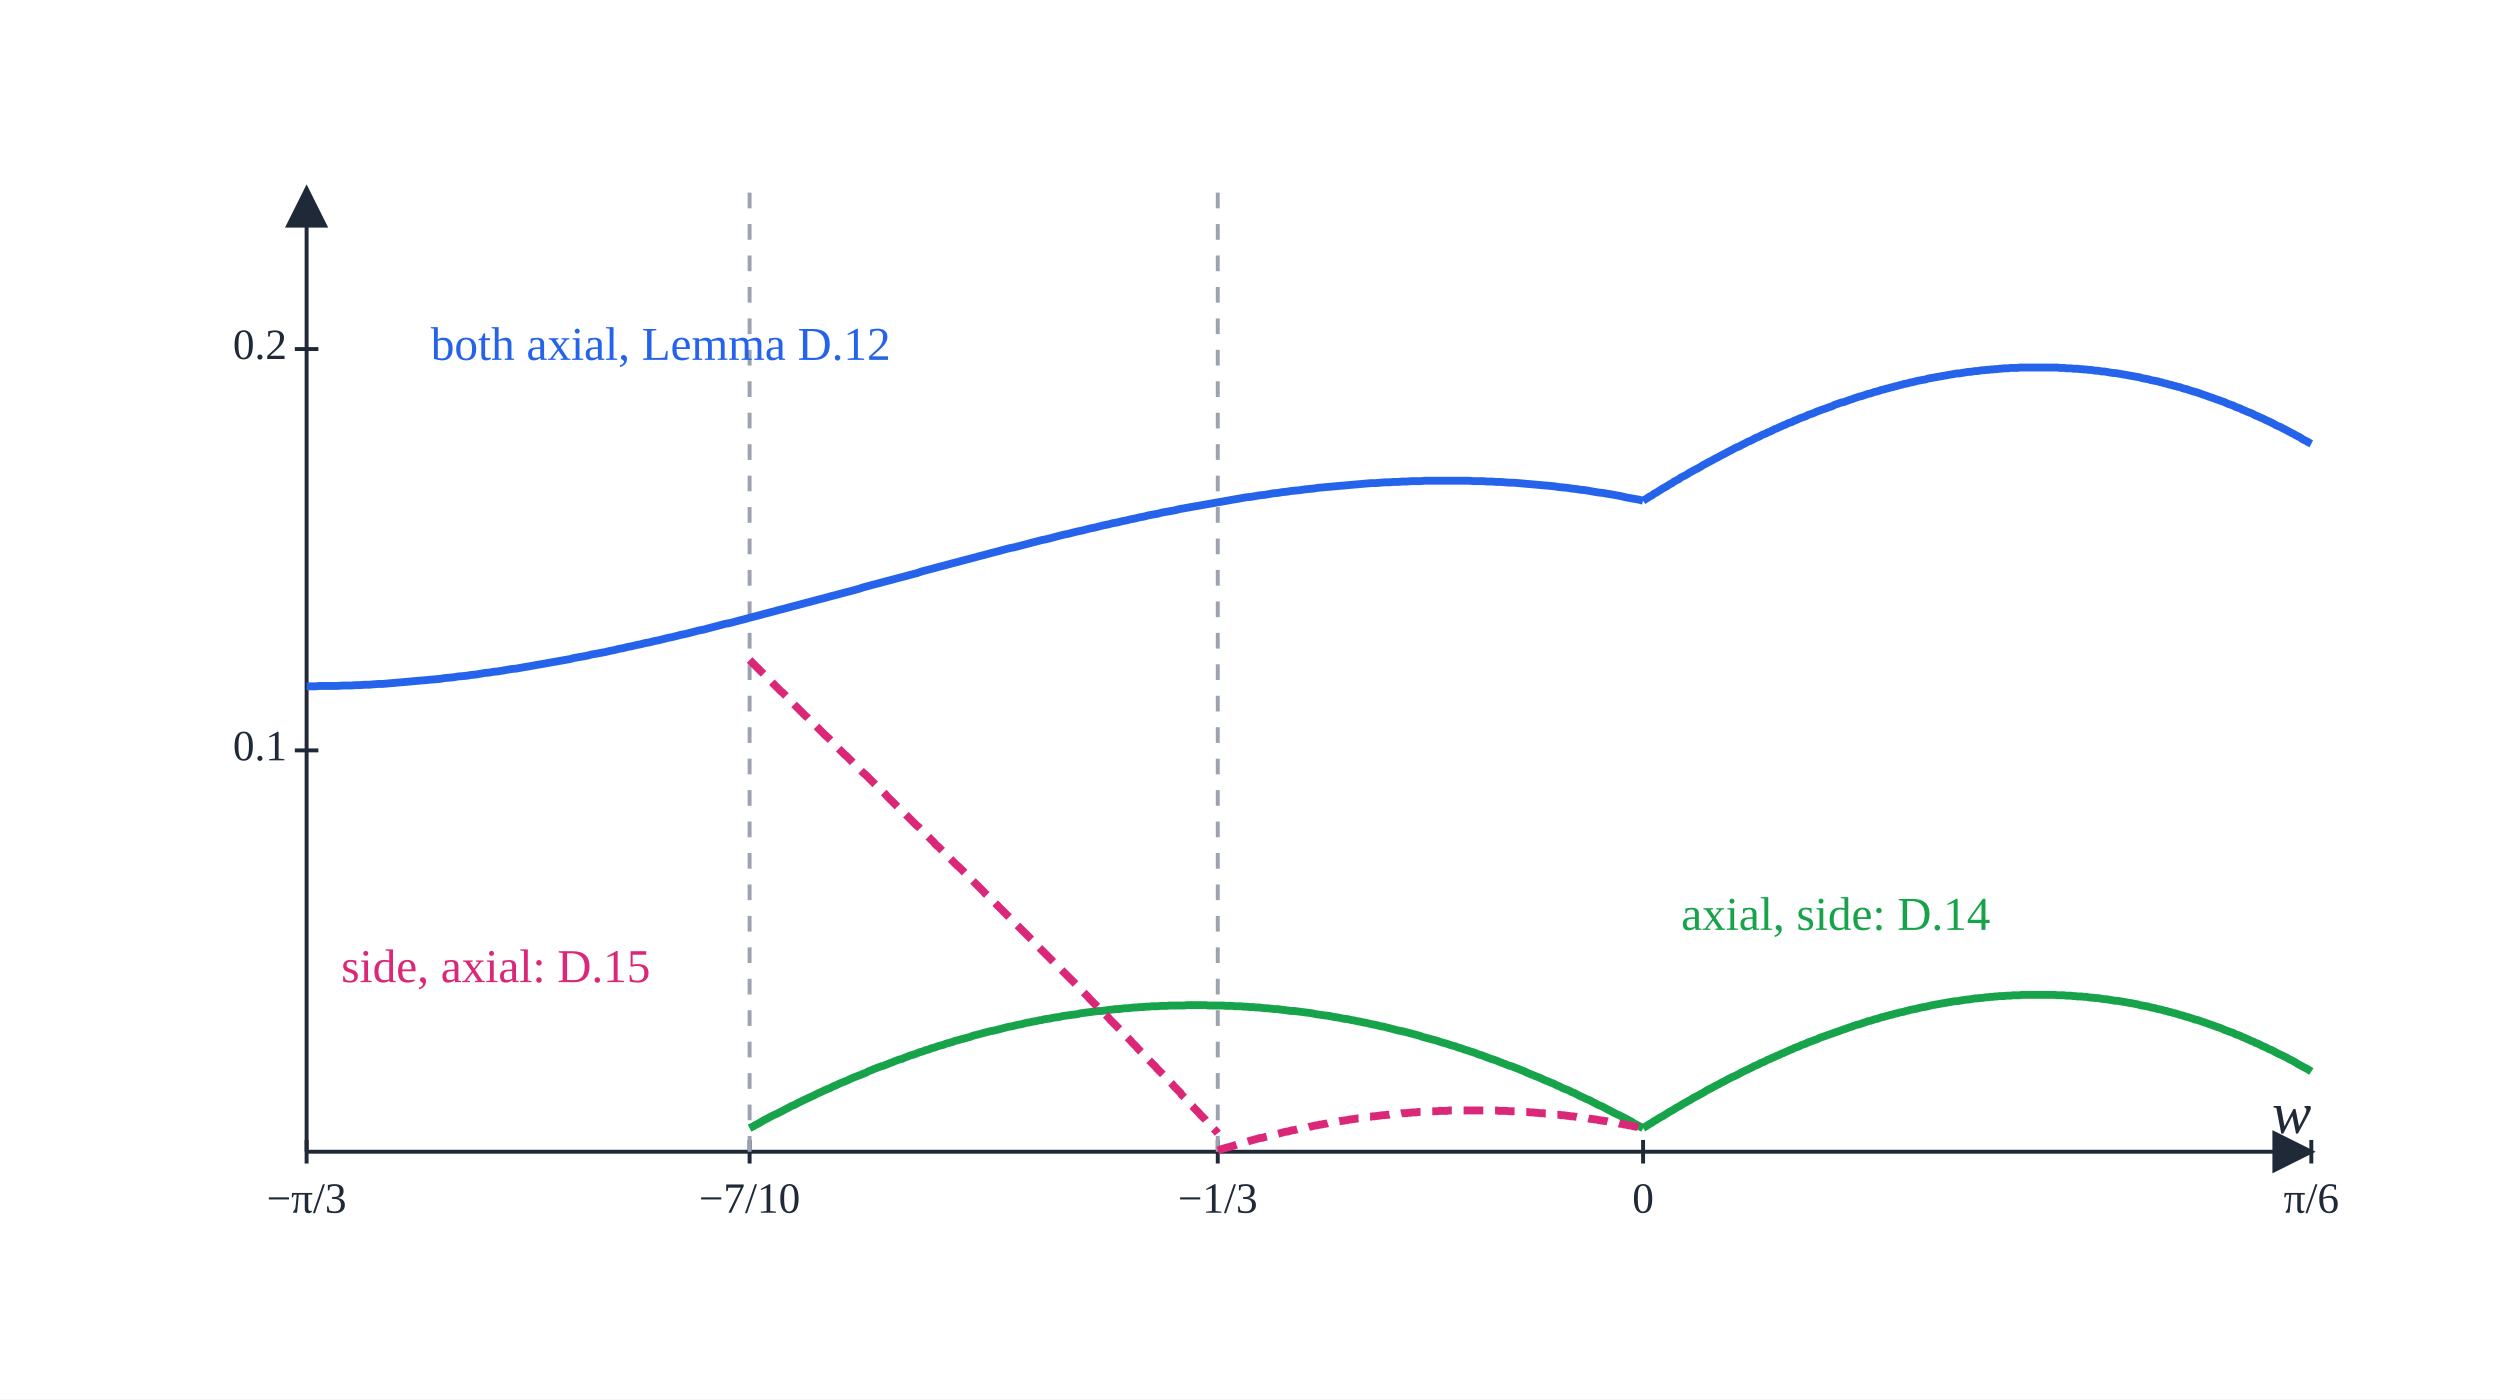
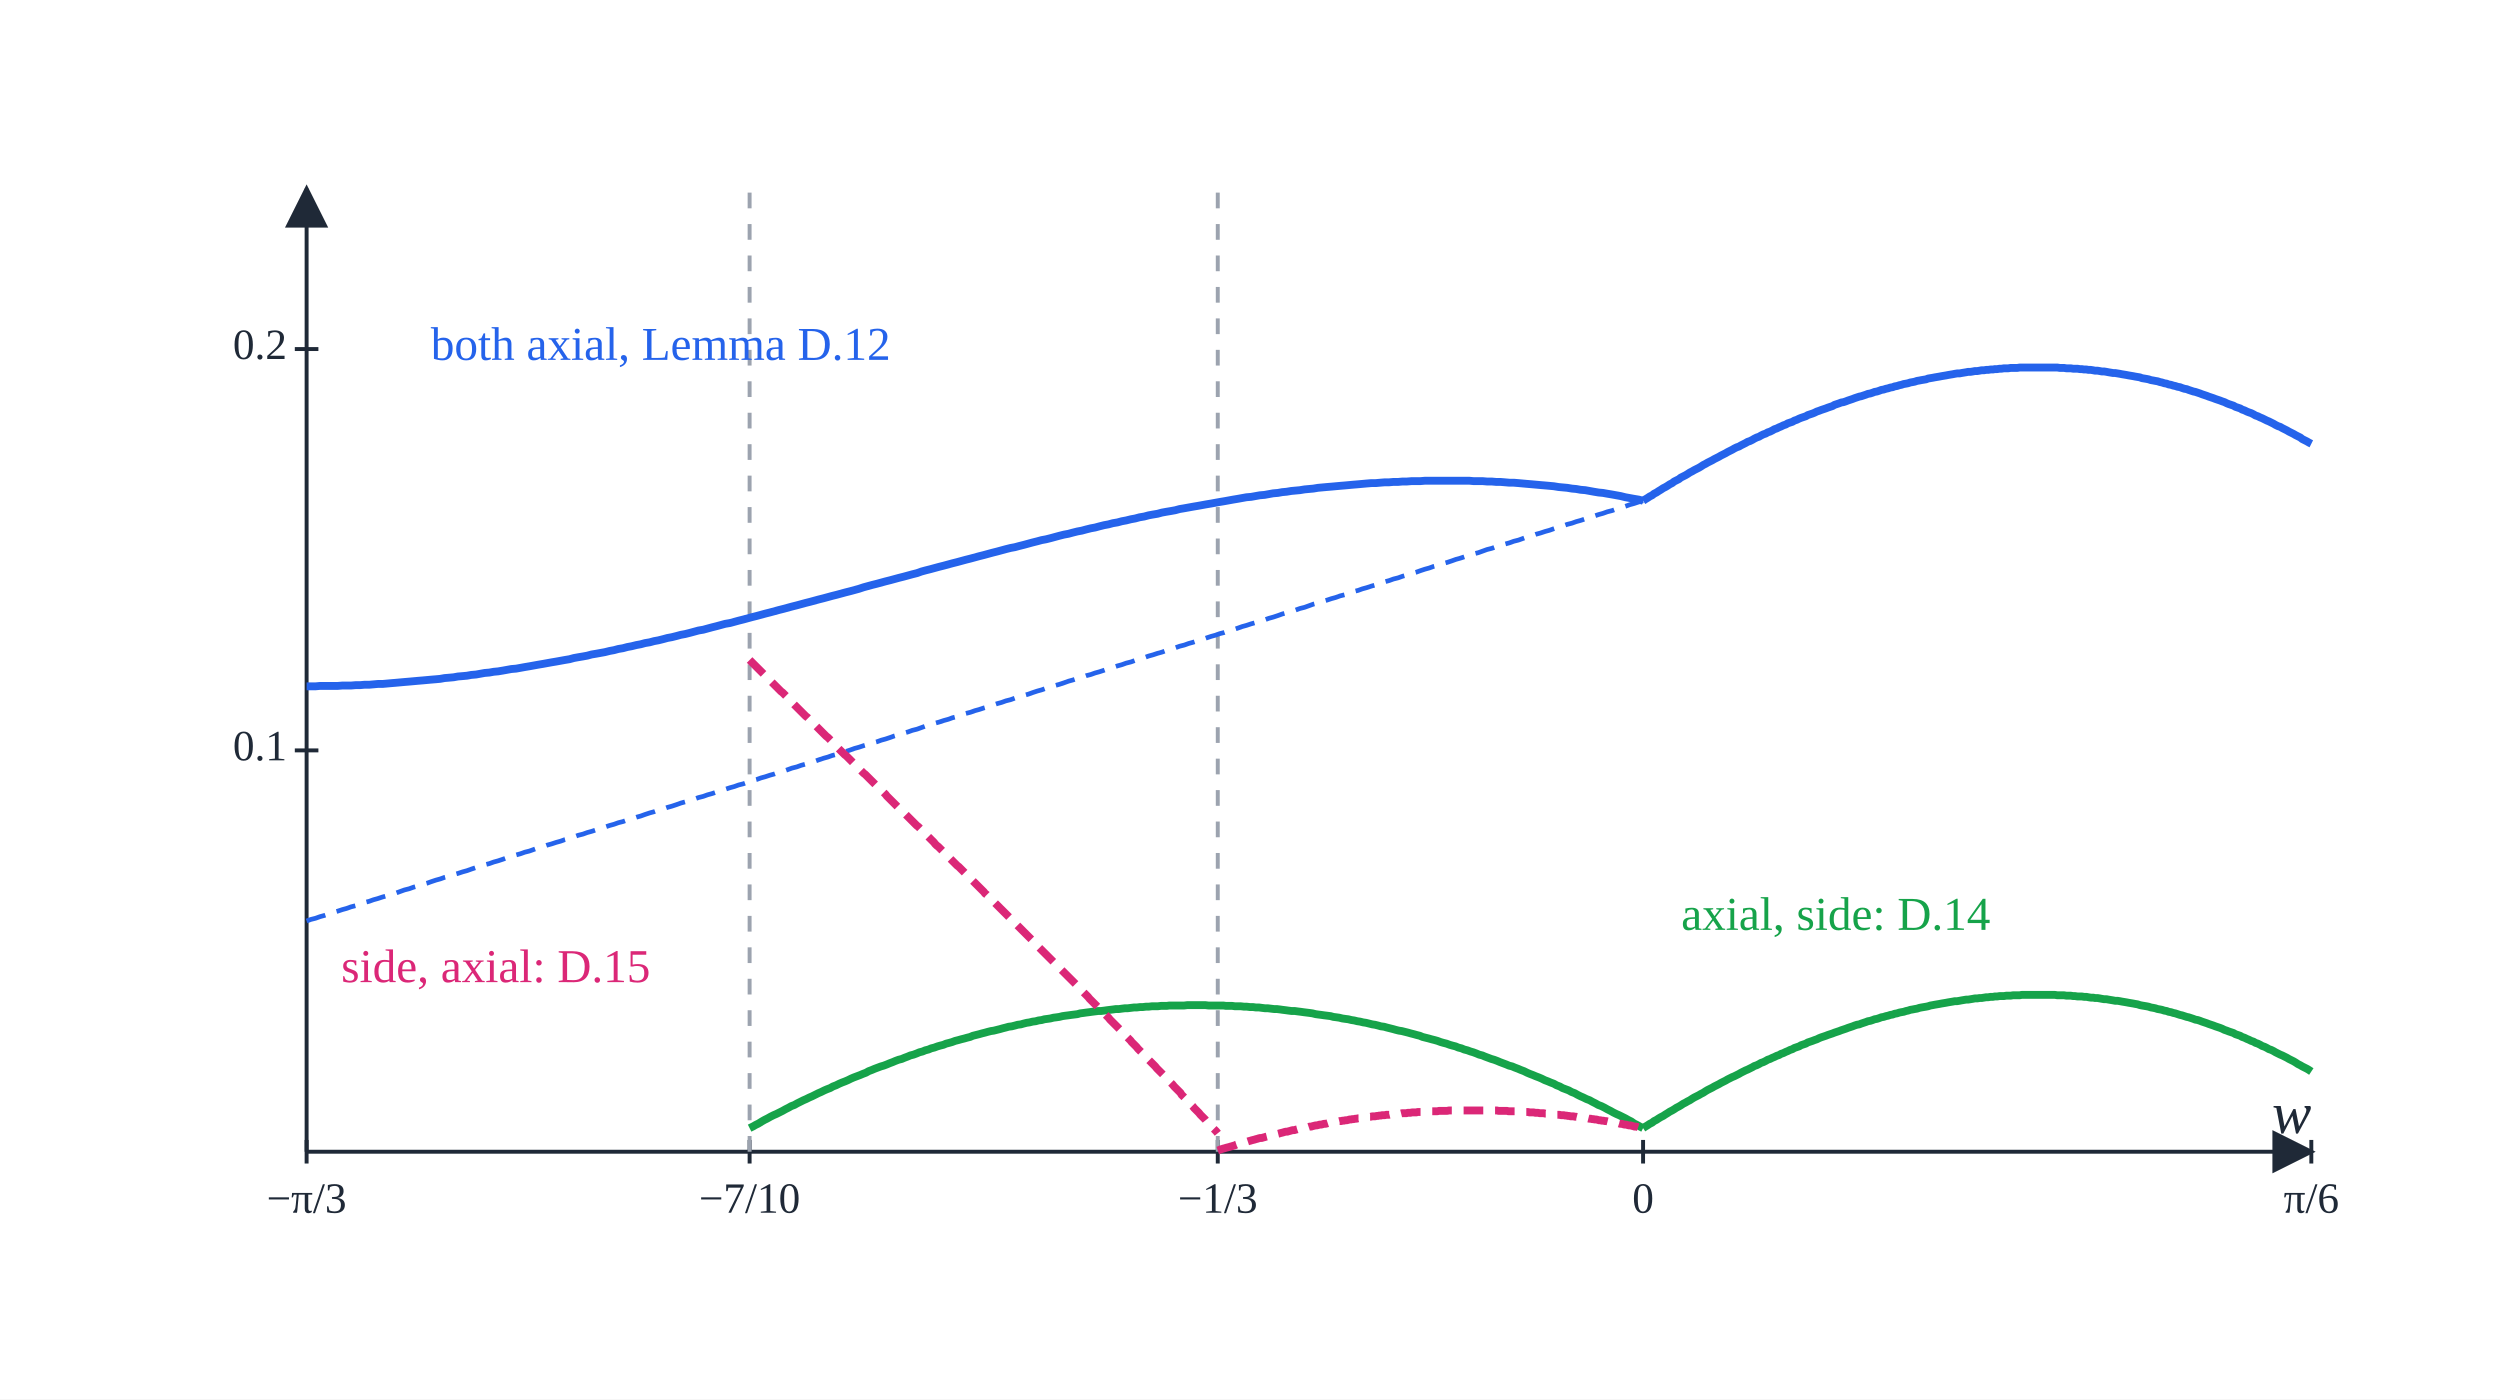
- <svg xmlns="http://www.w3.org/2000/svg" width="636" height="356" viewBox="0 0 636 356" role="img" aria-label="The lower bounds for the support sum with opposite signs as functions of the turn w, for two axial labels and for the two mixed pairs of labels; all are positive">
+ <svg xmlns="http://www.w3.org/2000/svg" width="636" height="356" viewBox="0 0 636 356" role="img" aria-label="The lower bounds for the support sum with opposite signs as functions of the turn w, for two axial labels, above a line of slope 1/10 for negative turns, and for the two mixed pairs of labels; all are positive">
  <defs>
    <marker id="arrow" viewBox="0 0 10 10" refX="9" refY="5" markerUnits="userSpaceOnUse" markerWidth="11" markerHeight="11" orient="auto-start-reverse">
      <path d="M 0 0 L 10 5 L 0 10 z" fill="#1f2937" />
    </marker>
  </defs>
  <rect width="100%" height="100%" fill="#ffffff" />
  <line x1="78.0" y1="293.0" x2="588.0" y2="293.0" stroke="#1f2937" stroke-width="1" marker-end="url(#arrow)" />
  <line x1="78.0" y1="293.0" x2="78.0" y2="48.0" stroke="#1f2937" stroke-width="1" marker-end="url(#arrow)" />
  <line x1="78.0" y1="296.0" x2="78.0" y2="290.0" stroke="#1f2937" stroke-width="1" />
  <text x="78.0" y="306.0" font-size="11" font-family="Georgia, 'Times New Roman', serif" fill="#1f2937" text-anchor="middle" dominant-baseline="middle">−π/3</text>
  <line x1="190.7" y1="296.0" x2="190.7" y2="290.0" stroke="#1f2937" stroke-width="1" />
  <text x="190.7" y="306.0" font-size="11" font-family="Georgia, 'Times New Roman', serif" fill="#1f2937" text-anchor="middle" dominant-baseline="middle">−7/10</text>
  <line x1="309.8" y1="296.0" x2="309.8" y2="290.0" stroke="#1f2937" stroke-width="1" />
  <text x="309.8" y="306.0" font-size="11" font-family="Georgia, 'Times New Roman', serif" fill="#1f2937" text-anchor="middle" dominant-baseline="middle">−1/3</text>
  <line x1="418.0" y1="296.0" x2="418.0" y2="290.0" stroke="#1f2937" stroke-width="1" />
  <text x="418.0" y="306.0" font-size="11" font-family="Georgia, 'Times New Roman', serif" fill="#1f2937" text-anchor="middle" dominant-baseline="middle">0</text>
  <line x1="588.0" y1="296.0" x2="588.0" y2="290.0" stroke="#1f2937" stroke-width="1" />
  <text x="588.0" y="306.0" font-size="11" font-family="Georgia, 'Times New Roman', serif" fill="#1f2937" text-anchor="middle" dominant-baseline="middle">π/6</text>
  <line x1="75.0" y1="190.9" x2="81.0" y2="190.9" stroke="#1f2937" stroke-width="1" />
  <text x="73.0" y="190.9" font-size="11" font-family="Georgia, 'Times New Roman', serif" fill="#1f2937" text-anchor="end" dominant-baseline="middle">0.1</text>
  <line x1="75.0" y1="88.8" x2="81.0" y2="88.8" stroke="#1f2937" stroke-width="1" />
  <text x="73.0" y="88.8" font-size="11" font-family="Georgia, 'Times New Roman', serif" fill="#1f2937" text-anchor="end" dominant-baseline="middle">0.2</text>
  <text x="588.0" y="284.0" font-size="15" font-family="Georgia, 'Times New Roman', serif" fill="#1f2937" text-anchor="end" dominant-baseline="middle" font-style="italic">w</text>
  <line x1="190.7" y1="293.0" x2="190.7" y2="48.0" stroke="#9ca3af" stroke-width="1" stroke-dasharray="4 4" />
  <line x1="309.8" y1="293.0" x2="309.8" y2="48.0" stroke="#9ca3af" stroke-width="1" stroke-dasharray="4 4" />
  <polyline points="418.0,127.4 418.6,127.0 419.1,126.7 419.7,126.3 420.3,126.0 420.8,125.6 421.4,125.3 422.0,124.9 422.5,124.6 423.1,124.2 423.7,123.9 424.2,123.6 424.8,123.2 425.4,122.9 425.9,122.5 426.5,122.2 427.1,121.9 427.6,121.5 428.2,121.2 428.8,120.9 429.3,120.6 429.9,120.2 430.5,119.9 431.0,119.6 431.6,119.3 432.2,119.0 432.7,118.7 433.3,118.3 433.9,118.0 434.4,117.7 435.0,117.4 435.6,117.1 436.1,116.8 436.7,116.5 437.3,116.2 437.8,115.9 438.4,115.6 439.0,115.3 439.5,115.0 440.1,114.7 440.7,114.4 441.2,114.1 441.8,113.8 442.4,113.6 442.9,113.3 443.5,113.0 444.1,112.7 444.6,112.4 445.2,112.2 445.8,111.9 446.3,111.6 446.9,111.3 447.5,111.1 448.0,110.8 448.6,110.5 449.2,110.3 449.7,110.0 450.3,109.8 450.9,109.5 451.4,109.2 452.0,109.0 452.6,108.7 453.1,108.5 453.7,108.2 454.3,108.0 454.8,107.7 455.4,107.5 456.0,107.3 456.5,107.0 457.1,106.8 457.7,106.5 458.2,106.3 458.8,106.1 459.4,105.9 459.9,105.6 460.5,105.4 461.1,105.2 461.6,105.0 462.2,104.7 462.8,104.5 463.3,104.3 463.9,104.1 464.5,103.9 465.0,103.7 465.6,103.5 466.2,103.3 466.7,103.0 467.3,102.8 467.9,102.6 468.4,102.4 469.0,102.3 469.6,102.1 470.1,101.9 470.7,101.7 471.3,101.5 471.8,101.3 472.4,101.1 473.0,100.9 473.5,100.8 474.1,100.6 474.7,100.4 475.2,100.2 475.8,100.1 476.4,99.9 476.9,99.7 477.5,99.6 478.1,99.4 478.6,99.2 479.2,99.1 479.8,98.9 480.3,98.8 480.9,98.6 481.5,98.5 482.0,98.3 482.6,98.2 483.2,98.0 483.7,97.9 484.3,97.7 484.9,97.6 485.4,97.5 486.0,97.3 486.6,97.2 487.1,97.1 487.7,96.9 488.3,96.8 488.8,96.7 489.4,96.6 490.0,96.5 490.5,96.3 491.1,96.2 491.7,96.1 492.2,96.0 492.8,95.9 493.4,95.8 493.9,95.7 494.5,95.6 495.1,95.5 495.6,95.4 496.2,95.3 496.8,95.2 497.3,95.1 497.9,95.0 498.5,95.0 499.0,94.9 499.6,94.8 500.2,94.7 500.7,94.6 501.3,94.6 501.9,94.5 502.4,94.4 503.0,94.4 503.6,94.3 504.1,94.2 504.7,94.2 505.3,94.1 505.8,94.1 506.4,94.0 507.0,94.0 507.5,93.9 508.1,93.9 508.7,93.8 509.2,93.8 509.8,93.7 510.4,93.7 510.9,93.7 511.5,93.6 512.1,93.6 512.6,93.6 513.2,93.6 513.8,93.5 514.3,93.5 514.9,93.5 515.5,93.5 516.0,93.5 516.6,93.5 517.2,93.5 517.7,93.5 518.3,93.5 518.9,93.5 519.4,93.5 520.0,93.5 520.6,93.5 521.1,93.5 521.7,93.5 522.3,93.5 522.8,93.5 523.4,93.5 524.0,93.6 524.5,93.6 525.1,93.6 525.7,93.7 526.2,93.7 526.8,93.7 527.4,93.8 527.9,93.8 528.5,93.8 529.1,93.9 529.6,93.9 530.2,94.0 530.8,94.0 531.3,94.1 531.9,94.1 532.5,94.2 533.0,94.3 533.6,94.3 534.2,94.4 534.7,94.5 535.3,94.5 535.9,94.6 536.4,94.7 537.0,94.8 537.6,94.9 538.1,94.9 538.7,95.0 539.3,95.1 539.8,95.2 540.4,95.3 541.0,95.4 541.5,95.5 542.1,95.6 542.7,95.7 543.2,95.8 543.8,95.9 544.4,96.0 544.9,96.2 545.5,96.3 546.1,96.4 546.6,96.5 547.2,96.7 547.8,96.8 548.3,96.9 548.9,97.0 549.5,97.2 550.0,97.3 550.6,97.5 551.2,97.6 551.7,97.8 552.3,97.9 552.9,98.1 553.4,98.2 554.0,98.4 554.6,98.5 555.1,98.7 555.7,98.9 556.3,99.0 556.8,99.2 557.4,99.4 558.0,99.6 558.5,99.7 559.1,99.9 559.7,100.1 560.2,100.3 560.8,100.5 561.4,100.7 561.9,100.9 562.5,101.1 563.1,101.3 563.6,101.5 564.2,101.7 564.8,101.9 565.3,102.1 565.9,102.3 566.5,102.6 567.0,102.8 567.6,103.0 568.2,103.2 568.7,103.5 569.3,103.7 569.9,103.9 570.4,104.2 571.0,104.4 571.6,104.7 572.1,104.9 572.7,105.1 573.3,105.4 573.8,105.7 574.4,105.9 575.0,106.2 575.5,106.4 576.1,106.7 576.7,107.0 577.2,107.2 577.8,107.5 578.4,107.8 578.9,108.1 579.5,108.4 580.1,108.6 580.6,108.9 581.2,109.2 581.8,109.5 582.3,109.8 582.9,110.1 583.5,110.4 584.0,110.7 584.6,111.0 585.2,111.3 585.7,111.7 586.3,112.0 586.9,112.3 587.4,112.6 588.0,112.9" fill="none" stroke="#2563eb" stroke-width="2" stroke-opacity="1" stroke-linejoin="round" />
  <polyline points="78.0,174.6 79.1,174.6 80.3,174.6 81.4,174.5 82.5,174.5 83.7,174.5 84.8,174.5 85.9,174.5 87.1,174.4 88.2,174.4 89.3,174.4 90.5,174.3 91.6,174.3 92.7,174.2 93.9,174.2 95.0,174.1 96.1,174.0 97.3,174.0 98.4,173.9 99.5,173.8 100.7,173.7 101.8,173.6 102.9,173.5 104.1,173.4 105.2,173.3 106.3,173.2 107.5,173.1 108.6,173.0 109.7,172.9 110.9,172.8 112.0,172.7 113.1,172.5 114.3,172.4 115.4,172.3 116.5,172.1 117.7,172.0 118.8,171.9 119.9,171.7 121.1,171.6 122.2,171.4 123.3,171.2 124.5,171.1 125.6,170.9 126.7,170.8 127.9,170.6 129.0,170.4 130.1,170.2 131.3,170.1 132.4,169.9 133.5,169.7 134.7,169.5 135.8,169.3 136.9,169.1 138.1,168.9 139.2,168.7 140.3,168.5 141.5,168.3 142.6,168.1 143.7,167.9 144.9,167.7 146.0,167.4 147.1,167.2 148.3,167.0 149.4,166.8 150.5,166.5 151.7,166.3 152.8,166.1 153.9,165.9 155.1,165.6 156.2,165.4 157.3,165.1 158.5,164.9 159.6,164.6 160.7,164.4 161.9,164.1 163.0,163.9 164.1,163.6 165.3,163.4 166.4,163.1 167.5,162.9 168.7,162.6 169.8,162.3 170.9,162.1 172.1,161.8 173.2,161.5 174.3,161.3 175.5,161.0 176.6,160.7 177.7,160.4 178.9,160.2 180.0,159.9 181.1,159.6 182.3,159.3 183.4,159.0 184.5,158.7 185.7,158.5 186.8,158.2 187.9,157.9 189.1,157.6 190.2,157.3 191.3,157.0 192.5,156.7 193.6,156.4 194.7,156.1 195.9,155.8 197.0,155.5 198.1,155.2 199.3,154.9 200.4,154.6 201.5,154.3 202.7,154.0 203.8,153.7 204.9,153.4 206.1,153.1 207.2,152.8 208.3,152.5 209.5,152.2 210.6,151.9 211.7,151.6 212.9,151.3 214.0,151.0 215.1,150.7 216.3,150.4 217.4,150.1 218.5,149.8 219.7,149.4 220.8,149.1 221.9,148.8 223.1,148.5 224.2,148.2 225.3,147.9 226.5,147.6 227.6,147.3 228.7,147.0 229.9,146.7 231.0,146.4 232.1,146.1 233.3,145.8 234.4,145.4 235.5,145.1 236.7,144.8 237.8,144.5 238.9,144.2 240.1,143.9 241.2,143.6 242.3,143.3 243.5,143.0 244.6,142.7 245.7,142.4 246.9,142.1 248.0,141.8 249.1,141.5 250.3,141.2 251.4,140.9 252.5,140.6 253.7,140.3 254.8,140.0 255.9,139.7 257.1,139.4 258.2,139.2 259.3,138.9 260.5,138.6 261.6,138.3 262.7,138.0 263.9,137.7 265.0,137.4 266.1,137.2 267.3,136.9 268.4,136.6 269.5,136.3 270.7,136.0 271.8,135.8 272.9,135.5 274.1,135.2 275.2,135.0 276.3,134.7 277.5,134.4 278.6,134.2 279.7,133.9 280.9,133.6 282.0,133.4 283.1,133.1 284.3,132.9 285.4,132.6 286.5,132.4 287.7,132.1 288.8,131.9 289.9,131.6 291.1,131.4 292.2,131.1 293.3,130.9 294.5,130.7 295.6,130.4 296.7,130.2 297.9,130.0 299.0,129.8 300.1,129.5 301.3,129.3 302.4,129.1 303.5,128.9 304.7,128.7 305.8,128.5 306.9,128.3 308.1,128.1 309.2,127.9 310.3,127.7 311.5,127.5 312.6,127.3 313.7,127.1 314.9,126.9 316.0,126.7 317.1,126.5 318.3,126.4 319.4,126.2 320.5,126.0 321.7,125.9 322.8,125.7 323.9,125.5 325.1,125.4 326.2,125.2 327.3,125.1 328.5,124.9 329.6,124.8 330.7,124.7 331.9,124.5 333.0,124.4 334.1,124.3 335.3,124.1 336.4,124.0 337.5,123.9 338.7,123.8 339.8,123.7 340.9,123.6 342.1,123.5 343.2,123.4 344.3,123.3 345.5,123.2 346.6,123.1 347.7,123.0 348.9,122.9 350.0,122.9 351.1,122.8 352.3,122.7 353.4,122.7 354.5,122.6 355.7,122.6 356.8,122.5 357.9,122.5 359.1,122.4 360.2,122.4 361.3,122.4 362.5,122.3 363.6,122.3 364.7,122.3 365.9,122.3 367.0,122.3 368.1,122.3 369.3,122.3 370.4,122.3 371.5,122.3 372.7,122.3 373.8,122.3 374.9,122.4 376.1,122.4 377.2,122.4 378.3,122.5 379.5,122.5 380.6,122.6 381.7,122.6 382.9,122.7 384.0,122.8 385.1,122.8 386.3,122.9 387.4,123.0 388.5,123.1 389.7,123.2 390.8,123.3 391.9,123.4 393.1,123.5 394.2,123.6 395.3,123.7 396.5,123.9 397.6,124.0 398.7,124.1 399.9,124.3 401.0,124.4 402.1,124.6 403.3,124.7 404.4,124.9 405.5,125.1 406.7,125.3 407.8,125.4 408.9,125.6 410.1,125.8 411.2,126.0 412.3,126.2 413.5,126.5 414.6,126.7 415.7,126.9 416.9,127.1 418.0,127.4" fill="none" stroke="#2563eb" stroke-width="2" stroke-opacity="1" stroke-linejoin="round" />
+   <polyline points="78.0,234.3 79.1,233.9 80.3,233.6 81.4,233.2 82.5,232.9 83.7,232.5 84.8,232.1 85.9,231.8 87.1,231.4 88.2,231.1 89.3,230.7 90.5,230.4 91.6,230.0 92.7,229.6 93.9,229.3 95.0,228.9 96.1,228.6 97.3,228.2 98.4,227.9 99.5,227.5 100.7,227.2 101.8,226.8 102.9,226.4 104.1,226.1 105.2,225.7 106.3,225.4 107.5,225.0 108.6,224.7 109.7,224.3 110.9,223.9 112.0,223.6 113.1,223.2 114.3,222.9 115.4,222.5 116.5,222.2 117.7,221.8 118.8,221.5 119.9,221.1 121.1,220.7 122.2,220.4 123.3,220.0 124.5,219.7 125.6,219.3 126.7,219.0 127.9,218.6 129.0,218.2 130.1,217.9 131.3,217.5 132.4,217.2 133.5,216.8 134.7,216.5 135.8,216.1 136.9,215.7 138.1,215.4 139.2,215.0 140.3,214.7 141.5,214.3 142.6,214.0 143.7,213.6 144.9,213.3 146.0,212.9 147.1,212.5 148.3,212.2 149.4,211.8 150.5,211.5 151.7,211.1 152.8,210.8 153.9,210.4 155.1,210.0 156.2,209.7 157.3,209.3 158.5,209.0 159.6,208.6 160.7,208.3 161.9,207.9 163.0,207.6 164.1,207.2 165.3,206.8 166.4,206.5 167.5,206.1 168.7,205.8 169.8,205.4 170.9,205.1 172.1,204.7 173.2,204.3 174.3,204.0 175.5,203.6 176.6,203.3 177.7,202.9 178.9,202.6 180.0,202.2 181.1,201.9 182.3,201.5 183.4,201.1 184.5,200.8 185.7,200.4 186.8,200.1 187.9,199.7 189.1,199.4 190.2,199.0 191.3,198.6 192.5,198.3 193.6,197.9 194.7,197.6 195.9,197.2 197.0,196.9 198.1,196.5 199.3,196.2 200.4,195.8 201.5,195.4 202.7,195.1 203.8,194.7 204.9,194.4 206.1,194.0 207.2,193.7 208.3,193.3 209.5,192.9 210.6,192.6 211.7,192.2 212.9,191.9 214.0,191.5 215.1,191.2 216.3,190.8 217.4,190.4 218.5,190.1 219.7,189.7 220.8,189.4 221.9,189.0 223.1,188.7 224.2,188.3 225.3,188.0 226.5,187.6 227.6,187.2 228.7,186.9 229.9,186.5 231.0,186.2 232.1,185.8 233.3,185.5 234.4,185.1 235.5,184.7 236.7,184.4 237.8,184.0 238.9,183.7 240.1,183.3 241.2,183.0 242.3,182.6 243.5,182.3 244.6,181.9 245.7,181.5 246.9,181.2 248.0,180.8 249.1,180.5 250.3,180.1 251.4,179.8 252.5,179.4 253.7,179.0 254.8,178.7 255.9,178.3 257.1,178.0 258.2,177.6 259.3,177.3 260.5,176.9 261.6,176.6 262.7,176.2 263.9,175.8 265.0,175.5 266.1,175.1 267.3,174.8 268.4,174.4 269.5,174.1 270.7,173.7 271.8,173.3 272.9,173.0 274.1,172.6 275.2,172.3 276.3,171.9 277.5,171.6 278.6,171.2 279.7,170.9 280.9,170.5 282.0,170.1 283.1,169.8 284.3,169.4 285.4,169.1 286.5,168.7 287.7,168.4 288.8,168.0 289.9,167.6 291.1,167.3 292.2,166.9 293.3,166.6 294.5,166.2 295.6,165.9 296.7,165.5 297.9,165.1 299.0,164.8 300.1,164.4 301.3,164.1 302.4,163.7 303.5,163.4 304.7,163.0 305.8,162.7 306.9,162.3 308.1,161.9 309.2,161.6 310.3,161.2 311.5,160.9 312.6,160.5 313.7,160.2 314.9,159.8 316.0,159.4 317.1,159.1 318.3,158.7 319.4,158.4 320.5,158.0 321.7,157.7 322.8,157.3 323.9,157.0 325.1,156.6 326.2,156.2 327.3,155.9 328.5,155.5 329.6,155.2 330.7,154.8 331.9,154.5 333.0,154.1 334.1,153.7 335.3,153.4 336.4,153.0 337.5,152.7 338.7,152.3 339.8,152.0 340.9,151.6 342.1,151.3 343.2,150.9 344.3,150.5 345.5,150.2 346.6,149.8 347.7,149.5 348.9,149.1 350.0,148.8 351.1,148.4 352.3,148.0 353.4,147.7 354.5,147.3 355.7,147.0 356.8,146.6 357.9,146.3 359.1,145.9 360.2,145.6 361.3,145.2 362.5,144.8 363.6,144.5 364.7,144.1 365.9,143.8 367.0,143.4 368.1,143.1 369.3,142.7 370.4,142.3 371.5,142.0 372.7,141.6 373.8,141.3 374.9,140.9 376.1,140.6 377.2,140.2 378.3,139.8 379.5,139.5 380.6,139.1 381.7,138.8 382.9,138.4 384.0,138.1 385.1,137.7 386.3,137.4 387.4,137.0 388.5,136.6 389.7,136.3 390.8,135.9 391.9,135.6 393.1,135.2 394.2,134.9 395.3,134.5 396.5,134.1 397.6,133.8 398.7,133.4 399.9,133.1 401.0,132.7 402.1,132.4 403.3,132.0 404.4,131.7 405.5,131.3 406.7,130.9 407.8,130.6 408.9,130.2 410.1,129.9 411.2,129.5 412.3,129.2 413.5,128.8 414.6,128.4 415.7,128.1 416.9,127.7 418.0,127.4" fill="none" stroke="#2563eb" stroke-width="1.2" stroke-opacity="1" stroke-linejoin="round" stroke-dasharray="5 3" />
  <polyline points="418.0,287.0 418.6,286.6 419.1,286.3 419.7,285.9 420.3,285.6 420.8,285.2 421.4,284.9 422.0,284.5 422.5,284.2 423.1,283.9 423.7,283.5 424.2,283.2 424.8,282.8 425.4,282.5 425.9,282.2 426.5,281.8 427.1,281.5 427.6,281.2 428.2,280.8 428.8,280.5 429.3,280.2 429.9,279.9 430.5,279.5 431.0,279.2 431.6,278.9 432.2,278.6 432.7,278.3 433.3,278.0 433.9,277.6 434.4,277.3 435.0,277.0 435.6,276.7 436.1,276.4 436.7,276.1 437.3,275.8 437.8,275.5 438.4,275.2 439.0,274.9 439.5,274.6 440.1,274.3 440.7,274.0 441.2,273.8 441.8,273.5 442.4,273.2 442.9,272.9 443.5,272.6 444.1,272.3 444.6,272.1 445.2,271.8 445.8,271.5 446.3,271.2 446.9,271.0 447.5,270.7 448.0,270.4 448.6,270.2 449.2,269.9 449.7,269.6 450.3,269.4 450.9,269.1 451.4,268.9 452.0,268.6 452.6,268.4 453.1,268.1 453.7,267.9 454.3,267.6 454.8,267.4 455.4,267.1 456.0,266.9 456.5,266.6 457.1,266.4 457.7,266.2 458.2,265.9 458.8,265.7 459.4,265.5 459.9,265.2 460.5,265.0 461.1,264.8 461.6,264.6 462.2,264.4 462.8,264.1 463.3,263.9 463.9,263.7 464.5,263.5 465.0,263.3 465.6,263.1 466.2,262.9 466.7,262.7 467.3,262.5 467.9,262.3 468.4,262.1 469.0,261.9 469.6,261.7 470.1,261.5 470.7,261.3 471.3,261.1 471.8,260.9 472.4,260.7 473.0,260.6 473.5,260.4 474.1,260.2 474.7,260.0 475.2,259.8 475.8,259.7 476.4,259.5 476.9,259.3 477.5,259.2 478.1,259.0 478.6,258.8 479.2,258.7 479.8,258.5 480.3,258.4 480.9,258.2 481.5,258.1 482.0,257.9 482.6,257.8 483.2,257.6 483.7,257.5 484.3,257.4 484.9,257.2 485.4,257.1 486.0,256.9 486.6,256.8 487.1,256.7 487.7,256.6 488.3,256.4 488.8,256.3 489.4,256.2 490.0,256.1 490.5,256.0 491.1,255.8 491.7,255.7 492.2,255.6 492.8,255.5 493.4,255.4 493.9,255.3 494.5,255.2 495.1,255.1 495.6,255.0 496.2,254.9 496.8,254.8 497.3,254.7 497.9,254.7 498.5,254.6 499.0,254.5 499.6,254.4 500.2,254.3 500.7,254.3 501.3,254.2 501.9,254.1 502.4,254.0 503.0,254.0 503.6,253.9 504.1,253.9 504.7,253.8 505.3,253.7 505.8,253.7 506.4,253.6 507.0,253.6 507.5,253.5 508.1,253.5 508.7,253.4 509.2,253.4 509.8,253.4 510.4,253.3 510.9,253.3 511.5,253.3 512.1,253.2 512.6,253.2 513.2,253.2 513.8,253.2 514.3,253.1 514.9,253.1 515.5,253.1 516.0,253.1 516.6,253.1 517.2,253.1 517.7,253.1 518.3,253.1 518.9,253.1 519.4,253.1 520.0,253.1 520.6,253.1 521.1,253.1 521.7,253.1 522.3,253.1 522.8,253.1 523.4,253.2 524.0,253.2 524.5,253.2 525.1,253.2 525.7,253.3 526.2,253.3 526.8,253.3 527.4,253.4 527.9,253.4 528.5,253.5 529.1,253.5 529.6,253.5 530.2,253.6 530.8,253.6 531.3,253.7 531.9,253.8 532.5,253.8 533.0,253.9 533.6,253.9 534.2,254.0 534.7,254.1 535.3,254.2 535.9,254.2 536.4,254.3 537.0,254.4 537.6,254.5 538.1,254.6 538.7,254.6 539.3,254.7 539.8,254.8 540.4,254.9 541.0,255.0 541.5,255.1 542.1,255.2 542.7,255.3 543.2,255.4 543.8,255.5 544.4,255.7 544.9,255.8 545.5,255.9 546.1,256.0 546.6,256.1 547.2,256.3 547.8,256.4 548.3,256.5 548.9,256.7 549.5,256.8 550.0,256.9 550.6,257.1 551.2,257.2 551.7,257.4 552.3,257.5 552.9,257.7 553.4,257.8 554.0,258.0 554.6,258.2 555.1,258.3 555.7,258.5 556.3,258.7 556.8,258.8 557.4,259.0 558.0,259.2 558.5,259.4 559.1,259.5 559.7,259.7 560.2,259.9 560.8,260.1 561.4,260.3 561.9,260.5 562.5,260.7 563.1,260.9 563.6,261.1 564.2,261.3 564.8,261.5 565.3,261.7 565.9,262.0 566.5,262.2 567.0,262.4 567.6,262.6 568.2,262.8 568.7,263.1 569.3,263.3 569.9,263.5 570.4,263.8 571.0,264.0 571.6,264.3 572.1,264.5 572.7,264.8 573.3,265.0 573.8,265.3 574.4,265.5 575.0,265.8 575.5,266.1 576.1,266.3 576.7,266.6 577.2,266.9 577.8,267.1 578.4,267.4 578.9,267.7 579.5,268.0 580.1,268.3 580.6,268.5 581.2,268.8 581.8,269.1 582.3,269.4 582.9,269.7 583.5,270.0 584.0,270.3 584.6,270.7 585.2,271.0 585.7,271.3 586.3,271.6 586.9,271.9 587.4,272.2 588.0,272.6" fill="none" stroke="#16a34a" stroke-width="2" stroke-opacity="1" stroke-linejoin="round" />
  <polyline points="190.7,287.0 191.5,286.6 192.2,286.2 193.0,285.8 193.8,285.3 194.5,284.9 195.3,284.5 196.0,284.1 196.8,283.7 197.5,283.4 198.3,283.0 199.1,282.6 199.8,282.2 200.6,281.8 201.3,281.4 202.1,281.1 202.8,280.7 203.6,280.3 204.4,279.9 205.1,279.6 205.9,279.2 206.6,278.9 207.4,278.5 208.2,278.1 208.9,277.8 209.7,277.4 210.4,277.1 211.2,276.8 211.9,276.4 212.7,276.1 213.5,275.7 214.2,275.4 215.0,275.1 215.7,274.8 216.5,274.4 217.2,274.1 218.0,273.8 218.8,273.5 219.5,273.2 220.3,272.9 221.0,272.5 221.8,272.2 222.5,271.9 223.3,271.6 224.1,271.3 224.8,271.1 225.6,270.8 226.3,270.5 227.1,270.2 227.8,269.9 228.6,269.6 229.4,269.4 230.1,269.1 230.9,268.8 231.6,268.5 232.4,268.3 233.2,268.0 233.9,267.7 234.7,267.5 235.4,267.2 236.2,267.0 236.9,266.7 237.7,266.5 238.5,266.2 239.2,266.0 240.0,265.8 240.7,265.5 241.5,265.3 242.2,265.1 243.0,264.8 243.8,264.6 244.5,264.4 245.3,264.2 246.0,264.0 246.8,263.8 247.5,263.5 248.3,263.3 249.1,263.1 249.8,262.9 250.6,262.7 251.3,262.5 252.1,262.3 252.8,262.2 253.6,262.0 254.4,261.8 255.1,261.6 255.9,261.4 256.6,261.2 257.4,261.1 258.2,260.9 258.9,260.7 259.7,260.6 260.4,260.4 261.2,260.2 261.9,260.1 262.7,259.9 263.5,259.8 264.2,259.6 265.0,259.5 265.7,259.3 266.5,259.2 267.2,259.1 268.0,258.9 268.8,258.8 269.5,258.7 270.3,258.5 271.0,258.4 271.8,258.3 272.5,258.2 273.3,258.1 274.1,258.0 274.8,257.8 275.6,257.7 276.3,257.6 277.1,257.5 277.8,257.4 278.6,257.3 279.4,257.2 280.1,257.2 280.9,257.1 281.6,257.0 282.4,256.9 283.2,256.8 283.9,256.7 284.7,256.7 285.4,256.6 286.2,256.5 286.9,256.5 287.7,256.4 288.5,256.3 289.2,256.3 290.0,256.2 290.7,256.2 291.5,256.1 292.2,256.1 293.0,256.0 293.8,256.0 294.5,256.0 295.3,255.9 296.0,255.9 296.8,255.9 297.5,255.8 298.3,255.8 299.1,255.8 299.8,255.8 300.6,255.8 301.3,255.8 302.1,255.7 302.8,255.7 303.6,255.7 304.4,255.7 305.1,255.7 305.9,255.7 306.6,255.7 307.4,255.8 308.2,255.8 308.9,255.8 309.7,255.8 310.4,255.8 311.2,255.8 311.9,255.9 312.7,255.9 313.5,255.9 314.2,256.0 315.0,256.0 315.7,256.0 316.5,256.1 317.2,256.1 318.0,256.2 318.8,256.2 319.5,256.3 320.3,256.3 321.0,256.4 321.8,256.5 322.5,256.5 323.3,256.6 324.1,256.7 324.8,256.7 325.6,256.8 326.3,256.9 327.1,257.0 327.8,257.1 328.6,257.2 329.4,257.2 330.1,257.3 330.9,257.4 331.6,257.5 332.4,257.6 333.2,257.7 333.9,257.8 334.7,258.0 335.4,258.1 336.2,258.2 336.9,258.3 337.7,258.4 338.5,258.5 339.2,258.7 340.0,258.8 340.7,258.9 341.5,259.1 342.2,259.2 343.0,259.3 343.8,259.5 344.5,259.6 345.3,259.8 346.0,259.9 346.8,260.1 347.5,260.2 348.3,260.4 349.1,260.6 349.8,260.7 350.6,260.9 351.3,261.1 352.1,261.2 352.8,261.4 353.6,261.6 354.4,261.8 355.1,262.0 355.9,262.2 356.6,262.3 357.4,262.5 358.2,262.7 358.9,262.9 359.7,263.1 360.4,263.3 361.2,263.5 361.9,263.8 362.7,264.0 363.5,264.2 364.2,264.4 365.0,264.6 365.7,264.8 366.5,265.1 367.2,265.3 368.0,265.5 368.8,265.8 369.5,266.0 370.3,266.2 371.0,266.5 371.8,266.7 372.5,267.0 373.3,267.2 374.1,267.5 374.8,267.7 375.6,268.0 376.3,268.3 377.1,268.5 377.8,268.8 378.6,269.1 379.4,269.4 380.1,269.6 380.9,269.9 381.6,270.2 382.4,270.5 383.2,270.8 383.9,271.1 384.7,271.3 385.4,271.6 386.2,271.9 386.9,272.2 387.7,272.5 388.5,272.9 389.2,273.2 390.0,273.5 390.7,273.8 391.5,274.1 392.2,274.4 393.0,274.8 393.8,275.1 394.5,275.4 395.3,275.7 396.0,276.1 396.8,276.4 397.5,276.8 398.3,277.1 399.1,277.4 399.8,277.8 400.6,278.1 401.3,278.5 402.1,278.9 402.8,279.2 403.6,279.6 404.4,279.9 405.1,280.3 405.9,280.7 406.6,281.1 407.4,281.4 408.2,281.8 408.9,282.2 409.7,282.6 410.4,283.0 411.2,283.4 411.9,283.7 412.7,284.1 413.5,284.5 414.2,284.9 415.0,285.3 415.7,285.8 416.5,286.2 417.2,286.6 418.0,287.0" fill="none" stroke="#16a34a" stroke-width="2" stroke-opacity="1" stroke-linejoin="round" />
  <polyline points="309.8,292.7 310.1,292.6 310.5,292.4 310.9,292.3 311.2,292.2 311.6,292.1 311.9,292.0 312.3,291.9 312.7,291.8 313.0,291.7 313.4,291.6 313.7,291.5 314.1,291.4 314.5,291.2 314.8,291.1 315.2,291.0 315.5,290.9 315.9,290.8 316.3,290.7 316.6,290.6 317.0,290.5 317.4,290.4 317.7,290.3 318.1,290.2 318.4,290.1 318.8,290.0 319.2,289.9 319.5,289.8 319.9,289.7 320.2,289.6 320.6,289.5 321.0,289.5 321.3,289.4 321.7,289.3 322.0,289.2 322.4,289.1 322.8,289.0 323.1,288.9 323.5,288.8 323.8,288.7 324.2,288.6 324.6,288.5 324.9,288.5 325.3,288.4 325.6,288.3 326.0,288.2 326.4,288.1 326.7,288.0 327.1,287.9 327.5,287.9 327.8,287.8 328.2,287.7 328.5,287.6 328.9,287.5 329.3,287.5 329.6,287.4 330.0,287.3 330.3,287.2 330.7,287.1 331.1,287.1 331.4,287.0 331.8,286.9 332.1,286.8 332.5,286.8 332.9,286.7 333.2,286.6 333.6,286.6 333.9,286.5 334.3,286.4 334.7,286.3 335.0,286.3 335.4,286.2 335.7,286.1 336.1,286.1 336.5,286.0 336.8,285.9 337.2,285.9 337.6,285.8 337.9,285.7 338.3,285.7 338.6,285.6 339.0,285.5 339.4,285.5 339.7,285.4 340.1,285.4 340.4,285.3 340.8,285.2 341.2,285.2 341.5,285.1 341.9,285.1 342.2,285.0 342.6,285.0 343.0,284.9 343.3,284.8 343.7,284.8 344.0,284.7 344.4,284.7 344.8,284.6 345.1,284.6 345.5,284.5 345.8,284.5 346.2,284.4 346.6,284.4 346.9,284.3 347.3,284.3 347.7,284.2 348.0,284.2 348.4,284.1 348.7,284.1 349.1,284.0 349.5,284.0 349.8,284.0 350.2,283.9 350.5,283.9 350.9,283.8 351.3,283.8 351.6,283.7 352.0,283.7 352.3,283.7 352.7,283.6 353.1,283.6 353.4,283.6 353.8,283.5 354.1,283.5 354.5,283.4 354.9,283.4 355.2,283.4 355.6,283.3 356.0,283.3 356.3,283.3 356.7,283.2 357.0,283.2 357.4,283.2 357.8,283.2 358.1,283.1 358.5,283.1 358.8,283.1 359.2,283.0 359.6,283.0 359.9,283.0 360.3,283.0 360.6,282.9 361.0,282.9 361.4,282.9 361.7,282.9 362.1,282.8 362.4,282.8 362.8,282.8 363.2,282.8 363.5,282.8 363.9,282.7 364.2,282.7 364.6,282.7 365.0,282.7 365.3,282.7 365.7,282.7 366.1,282.6 366.4,282.6 366.8,282.6 367.1,282.6 367.5,282.6 367.9,282.6 368.2,282.6 368.6,282.5 368.9,282.5 369.3,282.5 369.7,282.5 370.0,282.5 370.4,282.5 370.7,282.5 371.1,282.5 371.5,282.5 371.8,282.5 372.2,282.5 372.5,282.5 372.9,282.5 373.3,282.5 373.6,282.5 374.0,282.5 374.3,282.5 374.7,282.5 375.1,282.5 375.4,282.5 375.8,282.5 376.2,282.5 376.5,282.5 376.9,282.5 377.2,282.5 377.6,282.5 378.0,282.5 378.3,282.5 378.7,282.5 379.0,282.5 379.4,282.5 379.8,282.5 380.1,282.5 380.5,282.5 380.8,282.5 381.2,282.6 381.6,282.6 381.9,282.6 382.3,282.6 382.6,282.6 383.0,282.6 383.4,282.6 383.7,282.7 384.1,282.7 384.5,282.7 384.8,282.7 385.2,282.7 385.5,282.7 385.9,282.8 386.3,282.8 386.6,282.8 387.0,282.8 387.3,282.8 387.7,282.9 388.1,282.9 388.4,282.9 388.8,282.9 389.1,283.0 389.5,283.0 389.9,283.0 390.2,283.0 390.6,283.1 390.9,283.1 391.3,283.1 391.7,283.2 392.0,283.2 392.4,283.2 392.7,283.2 393.1,283.3 393.5,283.3 393.8,283.3 394.2,283.4 394.6,283.4 394.9,283.4 395.3,283.5 395.6,283.5 396.0,283.6 396.4,283.6 396.7,283.6 397.1,283.7 397.4,283.7 397.8,283.7 398.2,283.8 398.5,283.8 398.9,283.9 399.2,283.9 399.6,284.0 400.0,284.0 400.3,284.0 400.7,284.1 401.0,284.1 401.4,284.2 401.8,284.2 402.1,284.3 402.5,284.3 402.8,284.4 403.2,284.4 403.6,284.5 403.9,284.5 404.3,284.6 404.7,284.6 405.0,284.7 405.4,284.7 405.7,284.8 406.1,284.8 406.5,284.9 406.8,285.0 407.2,285.0 407.5,285.1 407.9,285.1 408.3,285.2 408.6,285.2 409.0,285.3 409.3,285.4 409.7,285.4 410.1,285.5 410.4,285.5 410.8,285.6 411.1,285.7 411.5,285.7 411.9,285.8 412.2,285.9 412.6,285.9 412.9,286.0 413.3,286.1 413.7,286.1 414.0,286.2 414.4,286.3 414.8,286.3 415.1,286.4 415.5,286.5 415.8,286.6 416.2,286.6 416.6,286.7 416.9,286.8 417.3,286.8 417.6,286.9 418.0,287.0" fill="none" stroke="#db2777" stroke-width="2" stroke-opacity="1" stroke-linejoin="round" stroke-dasharray="5 3" />
  <polyline points="190.7,167.9 191.1,168.3 191.5,168.7 191.9,169.1 192.3,169.5 192.7,169.9 193.1,170.3 193.5,170.7 193.9,171.1 194.3,171.5 194.7,171.9 195.1,172.3 195.5,172.7 195.9,173.1 196.3,173.5 196.7,173.9 197.1,174.3 197.5,174.7 197.9,175.1 198.3,175.5 198.7,175.9 199.1,176.2 199.5,176.6 199.9,177.0 200.3,177.4 200.6,177.8 201.0,178.2 201.4,178.6 201.8,179.0 202.2,179.4 202.6,179.8 203.0,180.2 203.4,180.6 203.8,181.0 204.2,181.4 204.6,181.8 205.0,182.2 205.4,182.5 205.8,182.9 206.2,183.3 206.6,183.7 207.0,184.1 207.4,184.5 207.8,184.9 208.2,185.3 208.6,185.7 209.0,186.1 209.4,186.5 209.8,186.9 210.2,187.3 210.6,187.6 211.0,188.0 211.4,188.4 211.8,188.8 212.2,189.2 212.6,189.6 212.9,190.0 213.3,190.4 213.7,190.8 214.1,191.2 214.5,191.6 214.9,192.0 215.3,192.3 215.7,192.7 216.1,193.1 216.5,193.5 216.9,193.9 217.3,194.3 217.7,194.7 218.1,195.1 218.5,195.5 218.9,195.9 219.3,196.3 219.7,196.7 220.1,197.0 220.5,197.4 220.9,197.8 221.3,198.2 221.7,198.6 222.1,199.0 222.5,199.4 222.9,199.8 223.3,200.2 223.7,200.6 224.1,201.0 224.5,201.3 224.9,201.7 225.3,202.1 225.6,202.5 226.0,202.9 226.4,203.3 226.8,203.7 227.2,204.1 227.6,204.5 228.0,204.9 228.4,205.3 228.8,205.6 229.2,206.0 229.6,206.4 230.0,206.8 230.4,207.2 230.8,207.6 231.2,208.0 231.6,208.4 232.0,208.8 232.4,209.2 232.8,209.6 233.2,210.0 233.6,210.3 234.0,210.7 234.4,211.1 234.8,211.5 235.2,211.9 235.6,212.3 236.0,212.7 236.4,213.1 236.8,213.5 237.2,213.9 237.6,214.3 237.9,214.7 238.3,215.1 238.7,215.4 239.1,215.8 239.5,216.2 239.9,216.6 240.3,217.0 240.7,217.4 241.1,217.8 241.5,218.2 241.9,218.6 242.3,219.0 242.7,219.4 243.1,219.8 243.5,220.2 243.9,220.5 244.3,220.9 244.7,221.3 245.1,221.7 245.5,222.1 245.9,222.5 246.3,222.9 246.7,223.3 247.1,223.7 247.5,224.1 247.9,224.5 248.3,224.9 248.7,225.3 249.1,225.7 249.5,226.1 249.9,226.5 250.3,226.9 250.6,227.3 251.0,227.6 251.4,228.0 251.8,228.4 252.2,228.8 252.6,229.2 253.0,229.6 253.4,230.0 253.8,230.4 254.2,230.8 254.6,231.2 255.0,231.6 255.4,232.0 255.8,232.4 256.2,232.8 256.6,233.2 257.0,233.6 257.4,234.0 257.8,234.4 258.2,234.8 258.6,235.2 259.0,235.6 259.4,236.0 259.8,236.4 260.2,236.8 260.6,237.2 261.0,237.6 261.4,238.0 261.8,238.4 262.2,238.8 262.6,239.2 262.9,239.6 263.3,240.0 263.7,240.4 264.1,240.8 264.5,241.2 264.9,241.6 265.3,242.0 265.7,242.4 266.1,242.8 266.5,243.2 266.9,243.6 267.3,244.0 267.7,244.4 268.1,244.8 268.5,245.2 268.9,245.6 269.3,246.0 269.7,246.4 270.1,246.8 270.5,247.2 270.9,247.6 271.3,248.0 271.7,248.4 272.1,248.8 272.5,249.2 272.9,249.6 273.3,250.0 273.7,250.4 274.1,250.8 274.5,251.2 274.9,251.6 275.3,252.0 275.6,252.4 276.0,252.8 276.4,253.2 276.8,253.6 277.2,254.1 277.6,254.5 278.0,254.9 278.4,255.3 278.8,255.7 279.2,256.1 279.6,256.5 280.0,256.9 280.4,257.3 280.8,257.7 281.2,258.1 281.6,258.5 282.0,258.9 282.4,259.4 282.8,259.8 283.2,260.2 283.6,260.6 284.0,261.0 284.4,261.4 284.8,261.8 285.2,262.2 285.6,262.6 286.0,263.0 286.4,263.5 286.8,263.9 287.2,264.3 287.6,264.7 287.9,265.1 288.3,265.5 288.7,265.9 289.1,266.3 289.5,266.8 289.9,267.2 290.3,267.6 290.7,268.0 291.1,268.4 291.5,268.8 291.9,269.3 292.3,269.7 292.7,270.1 293.1,270.5 293.5,270.9 293.9,271.3 294.3,271.8 294.7,272.2 295.1,272.6 295.5,273.0 295.9,273.4 296.3,273.8 296.7,274.3 297.1,274.7 297.5,275.1 297.9,275.5 298.3,275.9 298.7,276.4 299.1,276.8 299.5,277.2 299.9,277.6 300.3,278.0 300.6,278.5 301.0,278.9 301.4,279.3 301.8,279.7 302.2,280.2 302.6,280.6 303.0,281.0 303.4,281.4 303.8,281.9 304.2,282.3 304.6,282.7 305.0,283.1 305.4,283.6 305.8,284.0 306.2,284.4 306.6,284.8 307.0,285.3 307.4,285.7 307.8,286.1 308.2,286.5 308.6,287.0 309.0,287.4 309.4,287.8 309.8,288.3" fill="none" stroke="#db2777" stroke-width="2" stroke-opacity="1" stroke-linejoin="round" stroke-dasharray="5 3" />
  <text x="109.6" y="88.8" font-size="12" font-family="Georgia, 'Times New Roman', serif" fill="#2563eb" text-anchor="start" dominant-baseline="middle">both axial, Lemma D.12</text>
  <text x="427.7" y="233.8" font-size="12" font-family="Georgia, 'Times New Roman', serif" fill="#16a34a" text-anchor="start" dominant-baseline="middle">axial, side: D.14</text>
  <text x="86.8" y="247.1" font-size="12" font-family="Georgia, 'Times New Roman', serif" fill="#db2777" text-anchor="start" dominant-baseline="middle">side, axial: D.15</text>
</svg>
